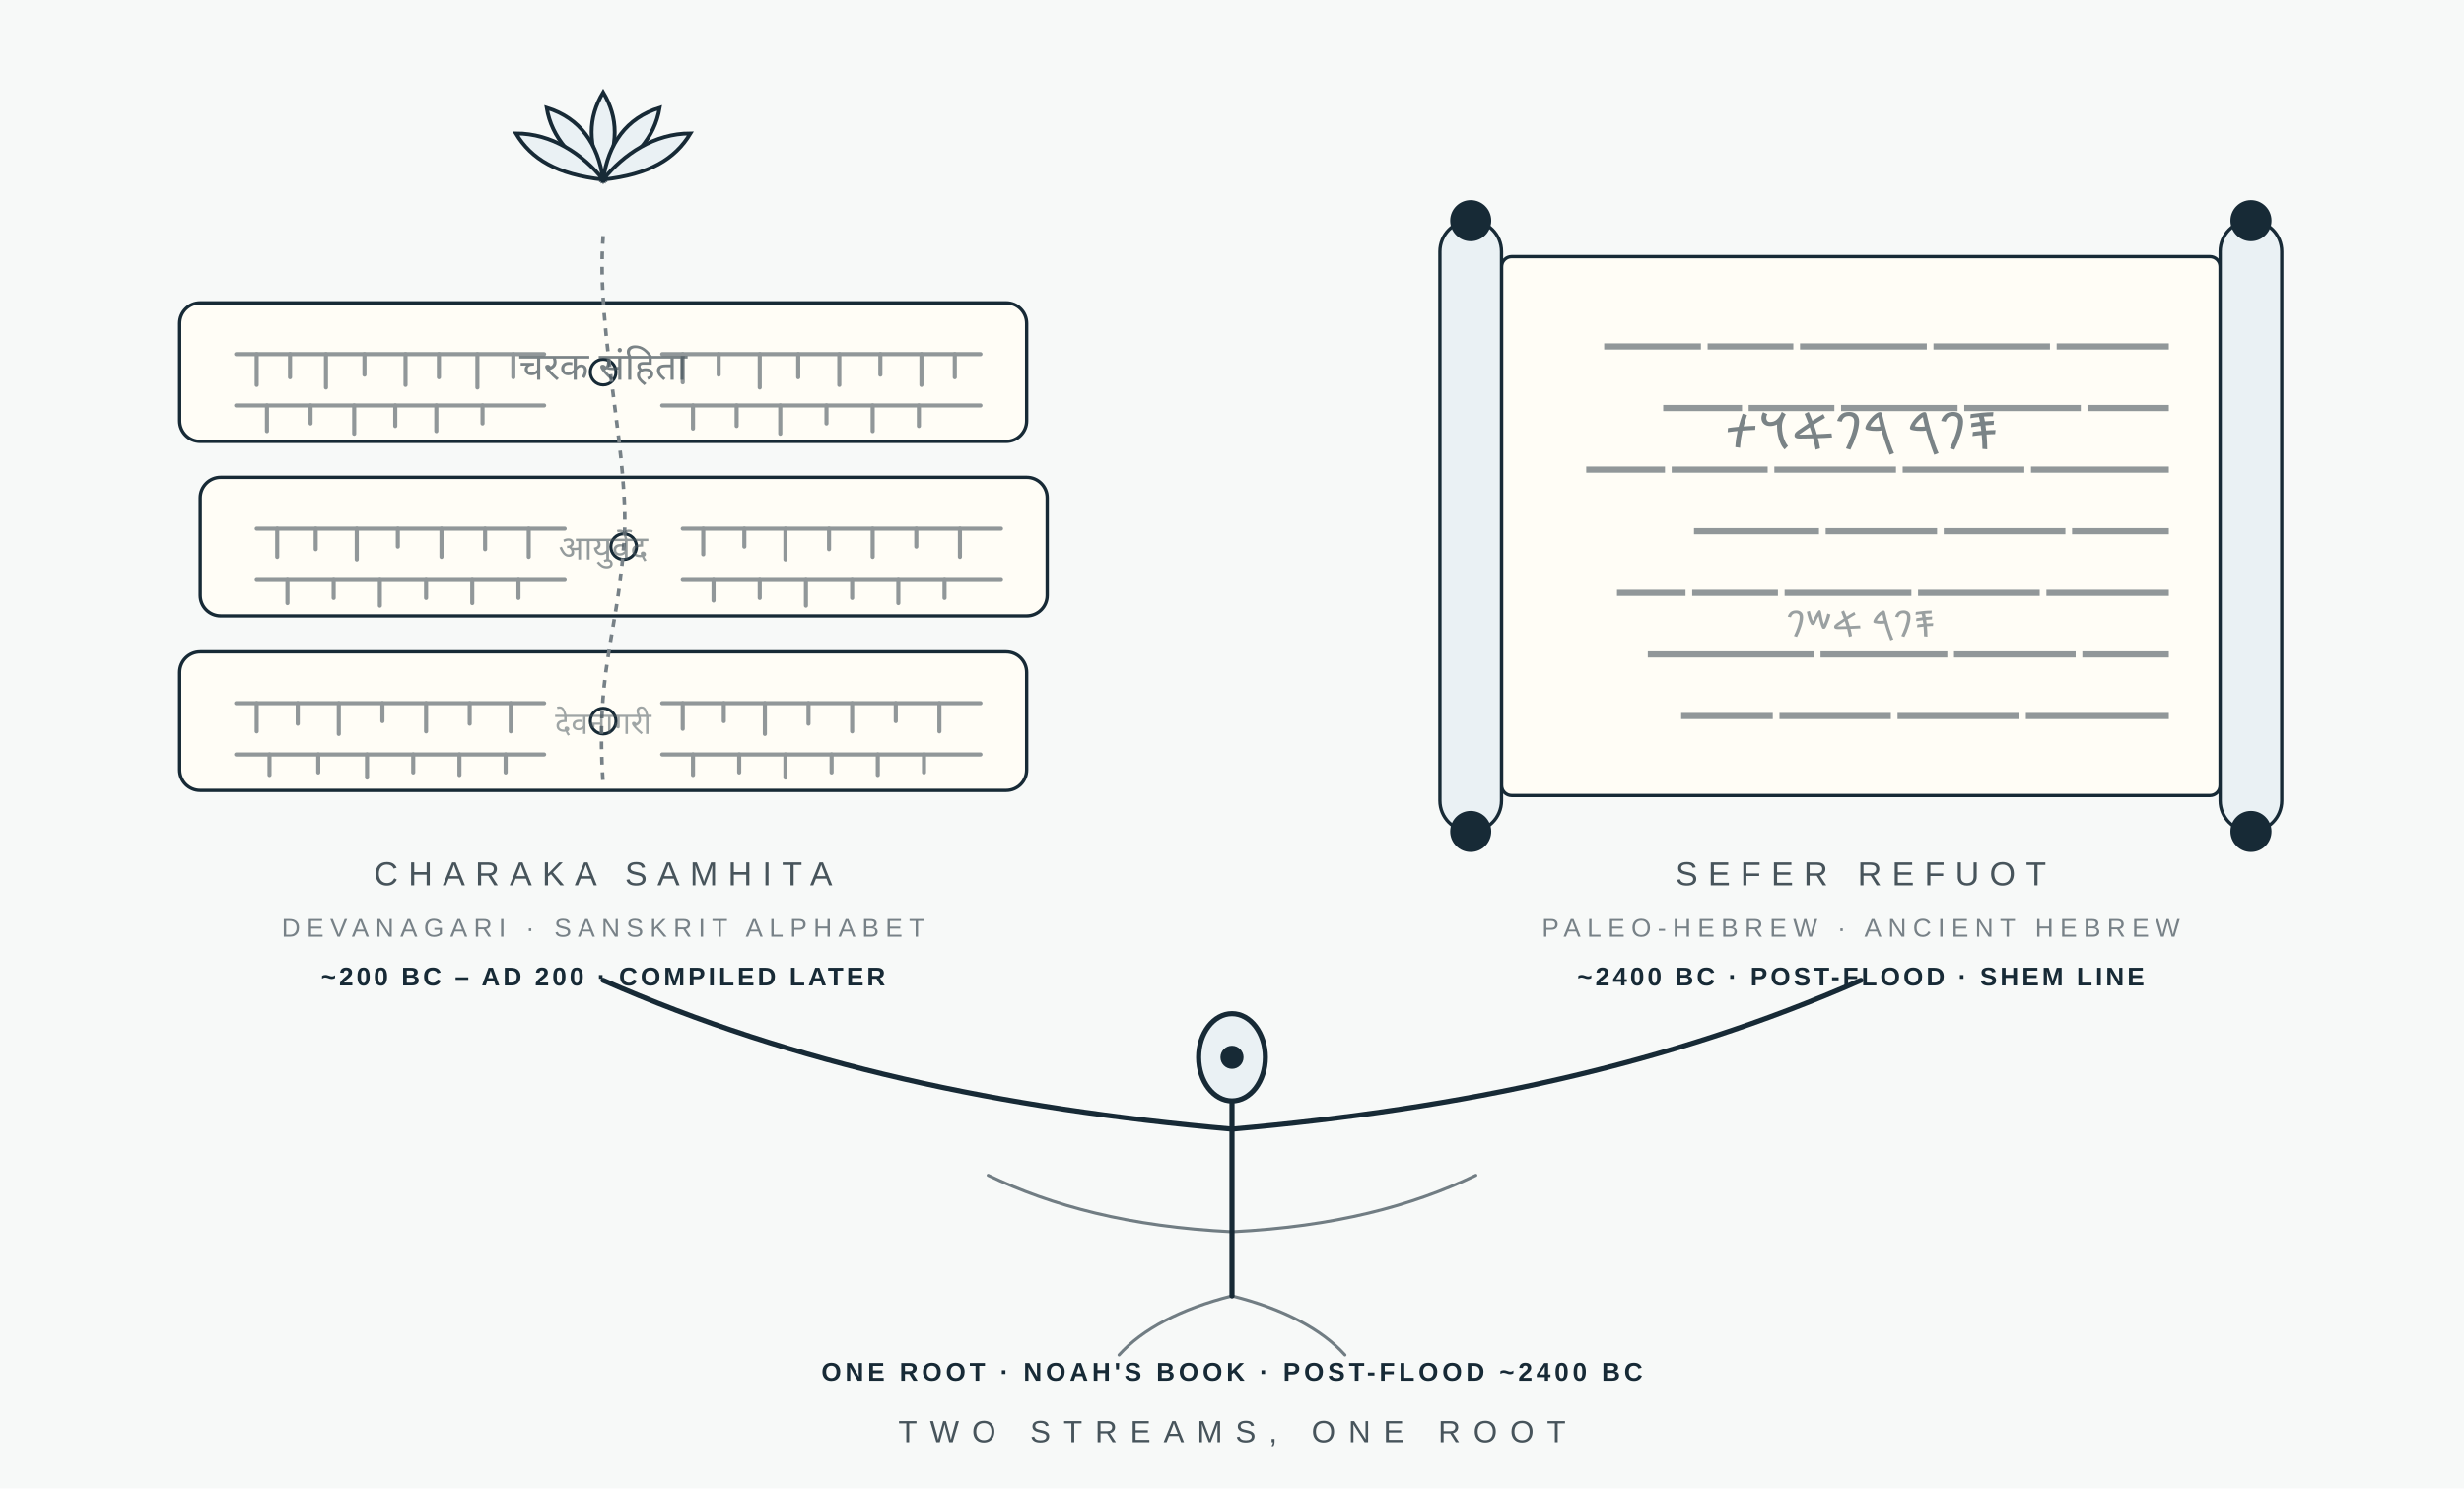
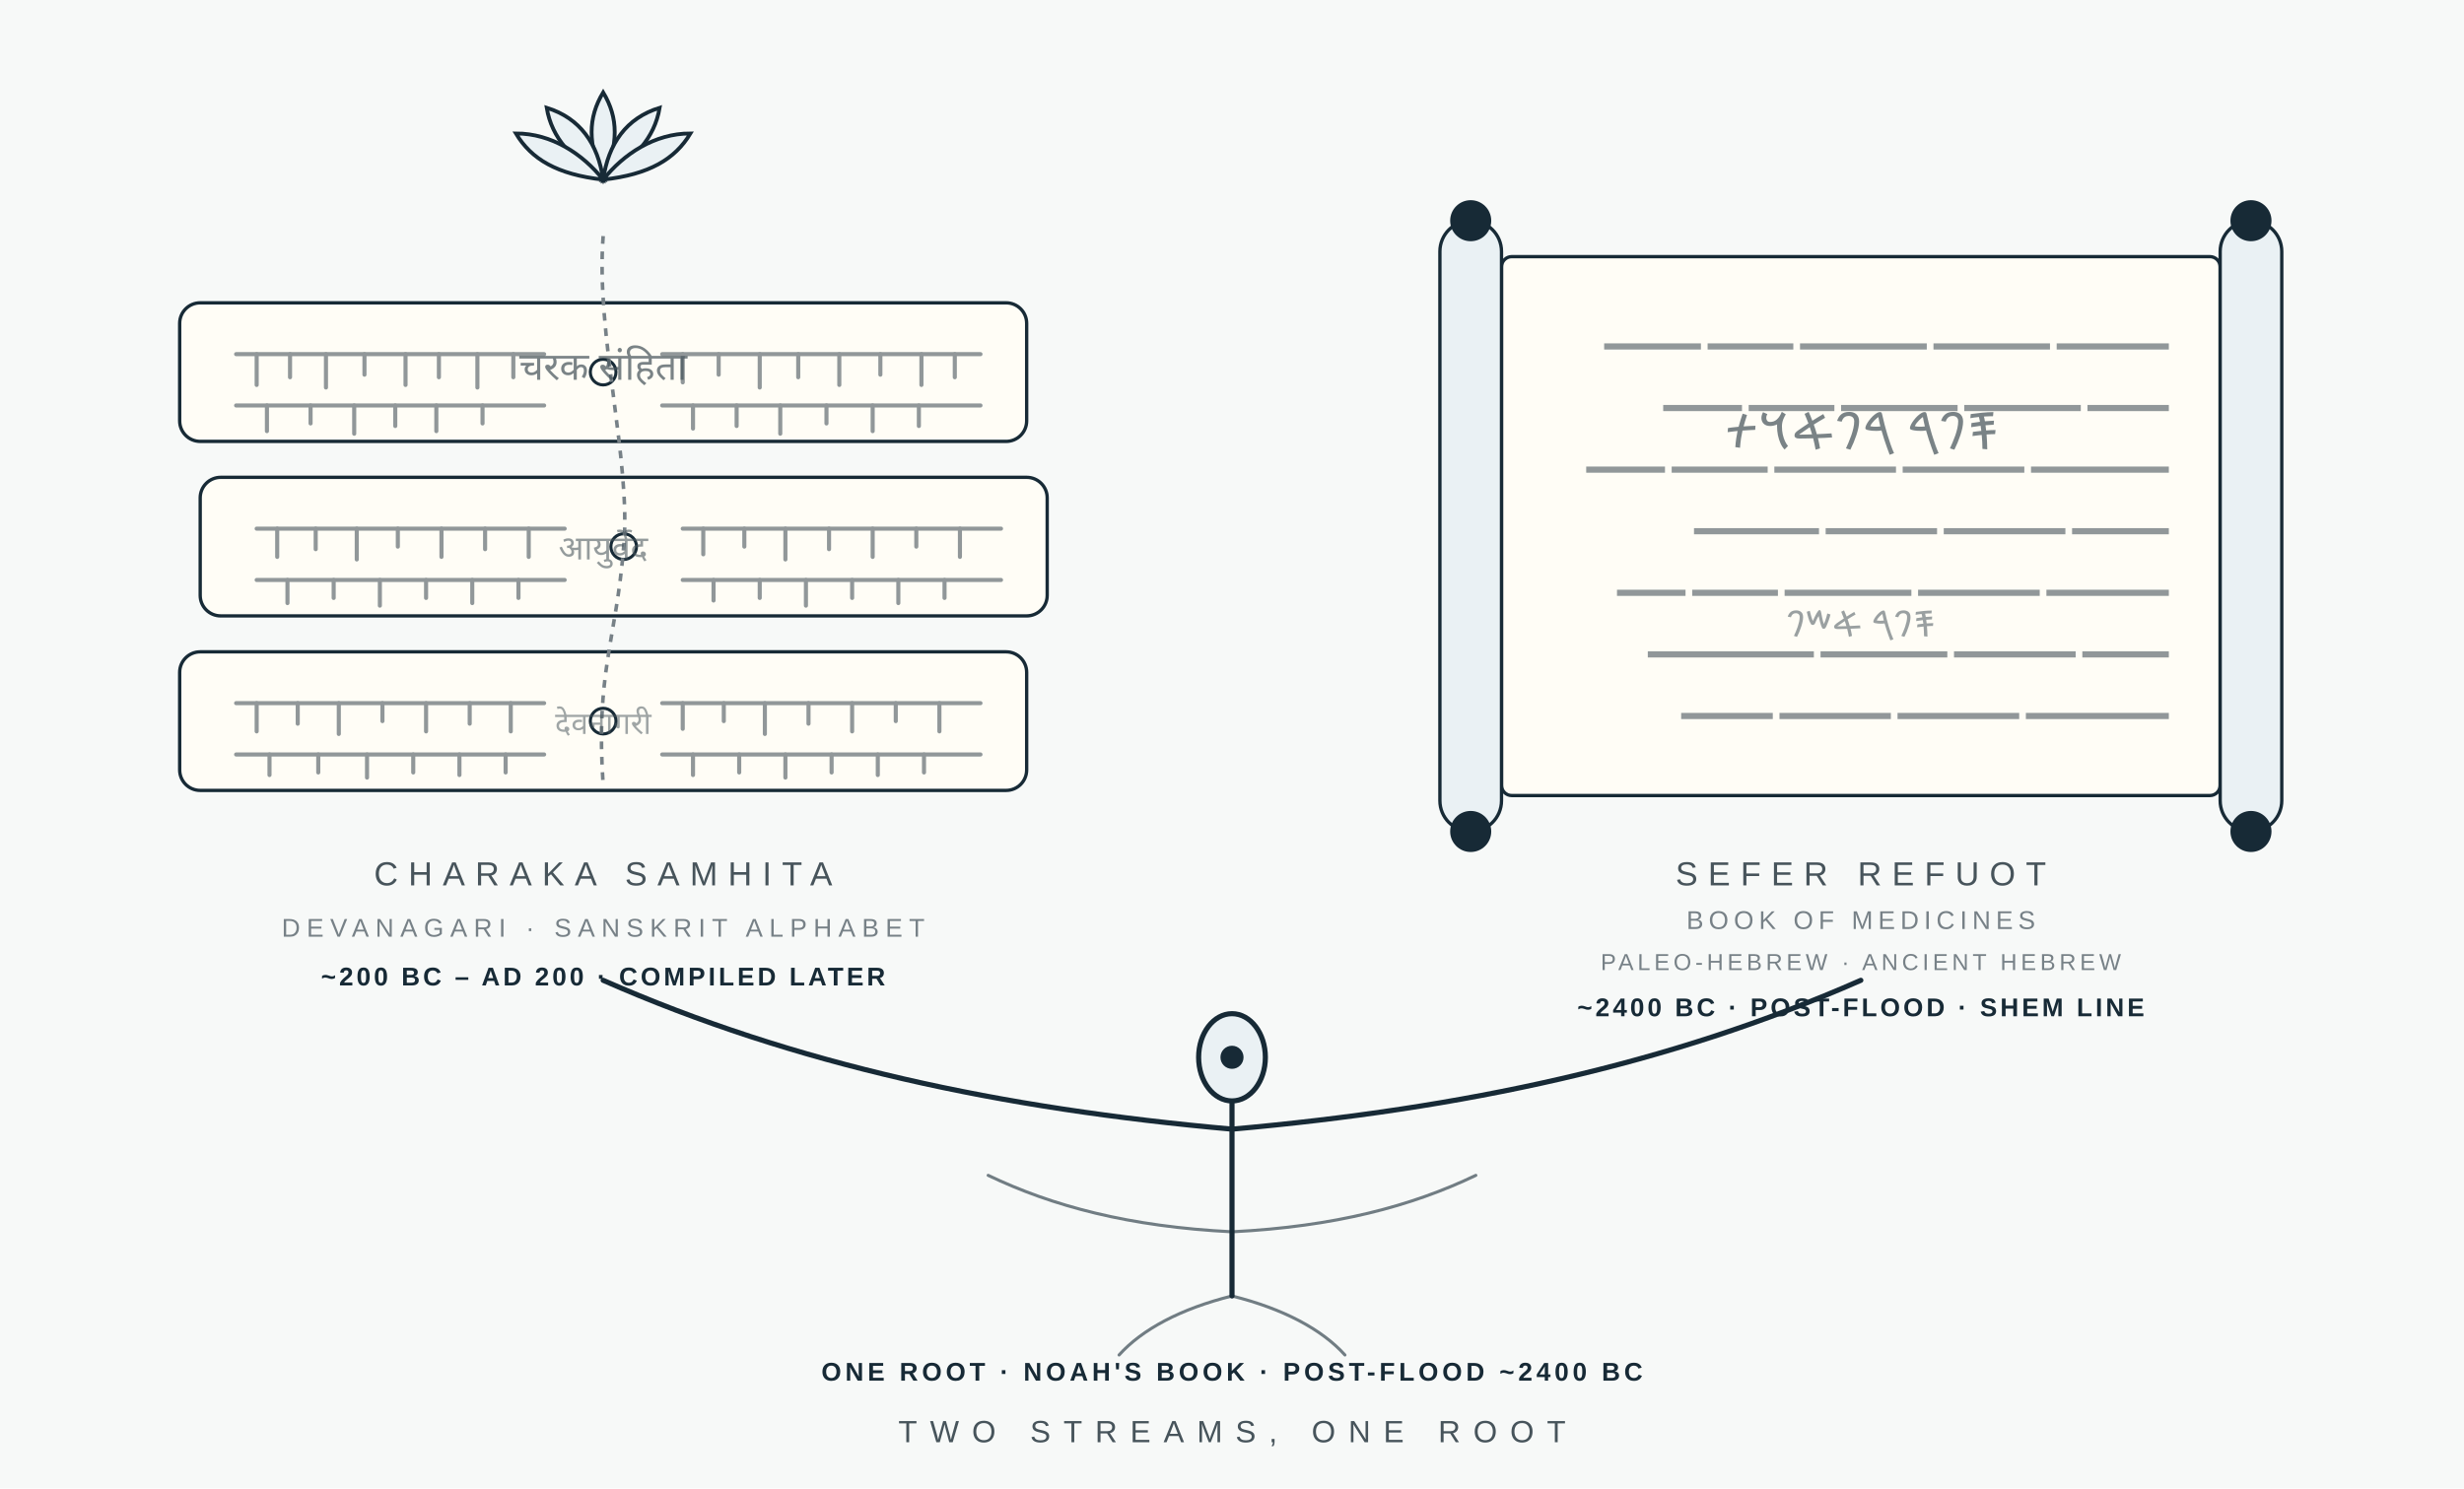
<svg xmlns="http://www.w3.org/2000/svg" width="100%" viewBox="0 0 960 580" role="img">
  <rect width="960" height="580" fill="#F7F9F8" />
  <g>
    <g>
      <rect x="70" y="118" width="330" height="54" rx="8" fill="#FFFDF6" stroke="#172A36" stroke-width="1.3" />
      <rect x="78" y="186" width="330" height="54" rx="8" fill="#FFFDF6" stroke="#172A36" stroke-width="1.3" />
      <rect x="70" y="254" width="330" height="54" rx="8" fill="#FFFDF6" stroke="#172A36" stroke-width="1.3" />
    </g>
    <circle cx="235" cy="145" r="5" fill="none" stroke="#172A36" stroke-width="1.2" />
    <circle cx="243" cy="213" r="5" fill="none" stroke="#172A36" stroke-width="1.2" />
    <circle cx="235" cy="281" r="5" fill="none" stroke="#172A36" stroke-width="1.2" />
    <path d="M235 92 C232 130 246 180 243 213 C240 250 232 262 235 306" fill="none" stroke="#778187" stroke-width="1.4" stroke-dasharray="3 3" />
    <g stroke="#47545B" stroke-width="1.6" opacity="0.6" stroke-linecap="round">
      <line x1="92" y1="138" x2="212" y2="138" />
      <line x1="100" y1="138" x2="100" y2="150" />
      <line x1="113" y1="138" x2="113" y2="147" />
      <line x1="127" y1="138" x2="127" y2="151" />
      <line x1="142" y1="138" x2="142" y2="146" />
      <line x1="158" y1="138" x2="158" y2="150" />
      <line x1="171" y1="138" x2="171" y2="147" />
      <line x1="186" y1="138" x2="186" y2="151" />
      <line x1="200" y1="138" x2="200" y2="147" />
      <line x1="92" y1="158" x2="212" y2="158" />
      <line x1="104" y1="158" x2="104" y2="168" />
      <line x1="121" y1="158" x2="121" y2="165" />
      <line x1="138" y1="158" x2="138" y2="169" />
      <line x1="154" y1="158" x2="154" y2="166" />
      <line x1="170" y1="158" x2="170" y2="168" />
      <line x1="188" y1="158" x2="188" y2="165" />
      <line x1="258" y1="138" x2="382" y2="138" />
      <line x1="266" y1="138" x2="266" y2="149" />
      <line x1="280" y1="138" x2="280" y2="146" />
      <line x1="296" y1="138" x2="296" y2="151" />
      <line x1="311" y1="138" x2="311" y2="147" />
      <line x1="327" y1="138" x2="327" y2="150" />
      <line x1="343" y1="138" x2="343" y2="146" />
      <line x1="359" y1="138" x2="359" y2="150" />
      <line x1="372" y1="138" x2="372" y2="147" />
      <line x1="258" y1="158" x2="382" y2="158" />
      <line x1="270" y1="158" x2="270" y2="167" />
      <line x1="287" y1="158" x2="287" y2="166" />
      <line x1="304" y1="158" x2="304" y2="169" />
      <line x1="322" y1="158" x2="322" y2="165" />
      <line x1="340" y1="158" x2="340" y2="168" />
      <line x1="358" y1="158" x2="358" y2="166" />
      <line x1="100" y1="206" x2="220" y2="206" />
      <line x1="108" y1="206" x2="108" y2="217" />
      <line x1="123" y1="206" x2="123" y2="214" />
      <line x1="139" y1="206" x2="139" y2="218" />
      <line x1="155" y1="206" x2="155" y2="213" />
      <line x1="172" y1="206" x2="172" y2="217" />
      <line x1="189" y1="206" x2="189" y2="214" />
      <line x1="206" y1="206" x2="206" y2="217" />
      <line x1="100" y1="226" x2="220" y2="226" />
      <line x1="112" y1="226" x2="112" y2="235" />
      <line x1="130" y1="226" x2="130" y2="233" />
      <line x1="148" y1="226" x2="148" y2="236" />
      <line x1="166" y1="226" x2="166" y2="233" />
      <line x1="184" y1="226" x2="184" y2="235" />
      <line x1="202" y1="226" x2="202" y2="233" />
      <line x1="266" y1="206" x2="390" y2="206" />
      <line x1="274" y1="206" x2="274" y2="216" />
      <line x1="290" y1="206" x2="290" y2="213" />
      <line x1="306" y1="206" x2="306" y2="218" />
      <line x1="323" y1="206" x2="323" y2="214" />
      <line x1="340" y1="206" x2="340" y2="217" />
      <line x1="357" y1="206" x2="357" y2="213" />
      <line x1="374" y1="206" x2="374" y2="217" />
      <line x1="266" y1="226" x2="390" y2="226" />
      <line x1="278" y1="226" x2="278" y2="234" />
      <line x1="296" y1="226" x2="296" y2="233" />
      <line x1="314" y1="226" x2="314" y2="236" />
      <line x1="332" y1="226" x2="332" y2="233" />
      <line x1="350" y1="226" x2="350" y2="235" />
      <line x1="368" y1="226" x2="368" y2="233" />
      <line x1="92" y1="274" x2="212" y2="274" />
      <line x1="100" y1="274" x2="100" y2="285" />
      <line x1="116" y1="274" x2="116" y2="282" />
      <line x1="132" y1="274" x2="132" y2="286" />
      <line x1="149" y1="274" x2="149" y2="281" />
      <line x1="166" y1="274" x2="166" y2="285" />
      <line x1="183" y1="274" x2="183" y2="282" />
      <line x1="199" y1="274" x2="199" y2="285" />
      <line x1="92" y1="294" x2="212" y2="294" />
      <line x1="105" y1="294" x2="105" y2="302" />
      <line x1="124" y1="294" x2="124" y2="301" />
      <line x1="143" y1="294" x2="143" y2="303" />
      <line x1="161" y1="294" x2="161" y2="301" />
      <line x1="179" y1="294" x2="179" y2="302" />
      <line x1="197" y1="294" x2="197" y2="301" />
      <line x1="258" y1="274" x2="382" y2="274" />
      <line x1="266" y1="274" x2="266" y2="284" />
      <line x1="282" y1="274" x2="282" y2="281" />
      <line x1="298" y1="274" x2="298" y2="286" />
      <line x1="315" y1="274" x2="315" y2="282" />
      <line x1="332" y1="274" x2="332" y2="285" />
      <line x1="349" y1="274" x2="349" y2="281" />
      <line x1="366" y1="274" x2="366" y2="285" />
      <line x1="258" y1="294" x2="382" y2="294" />
      <line x1="270" y1="294" x2="270" y2="302" />
      <line x1="288" y1="294" x2="288" y2="301" />
      <line x1="306" y1="294" x2="306" y2="303" />
      <line x1="324" y1="294" x2="324" y2="301" />
      <line x1="342" y1="294" x2="342" y2="302" />
      <line x1="360" y1="294" x2="360" y2="301" />
    </g>
    <g stroke="#172A36" stroke-width="1.5" fill="#EAF1F4">
      <path d="M235 70 C229 56 229 46 235 36 C241 46 241 56 235 70 Z" />
      <path d="M235 70 C223 62 215 54 213 42 C226 46 233 56 235 70 Z" />
      <path d="M235 70 C247 62 255 54 257 42 C244 46 237 56 235 70 Z" />
      <path d="M235 70 C217 68 207 62 201 52 C215 52 227 60 235 70 Z" />
      <path d="M235 70 C253 68 263 62 269 52 C255 52 243 60 235 70 Z" />
    </g>
    <text x="235" y="148" text-anchor="middle" font-family="Noto Sans Devanagari, Poppins, Arial, sans-serif" font-size="15" fill="#47545B" opacity="0.72">चरक संहिता</text>
    <text x="235" y="218" text-anchor="middle" font-family="Noto Sans Devanagari, Poppins, Arial, sans-serif" font-size="13" fill="#47545B" opacity="0.58">आयुर्वेद</text>
    <text x="235" y="286" text-anchor="middle" font-family="Noto Sans Devanagari, Poppins, Arial, sans-serif" font-size="12" fill="#47545B" opacity="0.52">देवनागरी</text>
    <text x="235" y="345" text-anchor="middle" font-family="Poppins, Arial, sans-serif" font-size="13" letter-spacing="4" fill="#47545B">CHARAKA SAMHITA</text>
    <text x="235" y="365" text-anchor="middle" font-family="Poppins, Arial, sans-serif" font-size="10" letter-spacing="2.5" fill="#778187">DEVANAGARI · SANSKRIT ALPHABET</text>
    <text x="235" y="384" text-anchor="middle" font-family="Poppins, Arial, sans-serif" font-size="10" font-weight="600" letter-spacing="1.2" fill="#172A36">~200 BC – AD 200 · COMPILED LATER</text>
  </g>
  <g>
    <rect x="585" y="100" width="280" height="210" rx="4" fill="#FFFDF6" stroke="#172A36" stroke-width="1.3" />
    <rect x="561" y="86" width="24" height="238" rx="12" fill="#EAF1F4" stroke="#172A36" stroke-width="1.3" />
    <rect x="865" y="86" width="24" height="238" rx="12" fill="#EAF1F4" stroke="#172A36" stroke-width="1.3" />
    <circle cx="573" cy="86" r="8" fill="#172A36" />
    <circle cx="573" cy="324" r="8" fill="#172A36" />
    <circle cx="877" cy="86" r="8" fill="#172A36" />
    <circle cx="877" cy="324" r="8" fill="#172A36" />
    <g stroke="#47545B" stroke-width="2.4" opacity="0.6" stroke-linecap="butt">
      <line x1="845" y1="135" x2="625" y2="135" />
      <line x1="845" y1="159" x2="648" y2="159" />
      <line x1="845" y1="183" x2="618" y2="183" />
      <line x1="845" y1="207" x2="660" y2="207" />
      <line x1="845" y1="231" x2="630" y2="231" />
      <line x1="845" y1="255" x2="642" y2="255" />
      <line x1="845" y1="279" x2="655" y2="279" />
    </g>
    <g stroke="#FFFDF6" stroke-width="2.6">
      <line x1="800" y1="133" x2="800" y2="137" />
      <line x1="752" y1="133" x2="752" y2="137" />
      <line x1="700" y1="133" x2="700" y2="137" />
      <line x1="664" y1="133" x2="664" y2="137" />
      <line x1="812" y1="157" x2="812" y2="161" />
      <line x1="764" y1="157" x2="764" y2="161" />
      <line x1="716" y1="157" x2="716" y2="161" />
      <line x1="680" y1="157" x2="680" y2="161" />
      <line x1="790" y1="181" x2="790" y2="185" />
      <line x1="740" y1="181" x2="740" y2="185" />
      <line x1="690" y1="181" x2="690" y2="185" />
      <line x1="650" y1="181" x2="650" y2="185" />
      <line x1="806" y1="205" x2="806" y2="209" />
      <line x1="756" y1="205" x2="756" y2="209" />
      <line x1="710" y1="205" x2="710" y2="209" />
      <line x1="796" y1="229" x2="796" y2="233" />
      <line x1="746" y1="229" x2="746" y2="233" />
      <line x1="694" y1="229" x2="694" y2="233" />
      <line x1="658" y1="229" x2="658" y2="233" />
      <line x1="810" y1="253" x2="810" y2="257" />
      <line x1="760" y1="253" x2="760" y2="257" />
      <line x1="708" y1="253" x2="708" y2="257" />
      <line x1="788" y1="277" x2="788" y2="281" />
      <line x1="738" y1="277" x2="738" y2="281" />
      <line x1="692" y1="277" x2="692" y2="281" />
    </g>
    <text x="725" y="175" text-anchor="middle" font-family="Noto Sans Phoenician, serif" font-size="20" fill="#47545B" opacity="0.72">𐤎𐤐𐤓 𐤓𐤐𐤀𐤅𐤕</text>
    <text x="725" y="248" text-anchor="middle" font-family="Noto Sans Phoenician, serif" font-size="14" fill="#47545B" opacity="0.55">𐤎𐤐𐤓 𐤀𐤔𐤐</text>
    <text x="725" y="345" text-anchor="middle" font-family="Poppins, Arial, sans-serif" font-size="13" letter-spacing="4" fill="#47545B">SEFER REFUOT</text>
-     <text x="725" y="365" text-anchor="middle" font-family="Poppins, Arial, sans-serif" font-size="10" letter-spacing="2.5" fill="#778187">PALEO-HEBREW · ANCIENT HEBREW</text>
-     <text x="725" y="384" text-anchor="middle" font-family="Poppins, Arial, sans-serif" font-size="10" font-weight="600" letter-spacing="1.2" fill="#172A36">~2400 BC · POST-FLOOD · SHEM LINE</text>
+     <text x="725" y="362" text-anchor="middle" font-family="Poppins, Arial, sans-serif" font-size="10" letter-spacing="2" fill="#778187">BOOK OF MEDICINES</text>
+     <text x="725" y="378" text-anchor="middle" font-family="Poppins, Arial, sans-serif" font-size="9" letter-spacing="1.5" fill="#778187">PALEO-HEBREW · ANCIENT HEBREW</text>
+     <text x="725" y="396" text-anchor="middle" font-family="Poppins, Arial, sans-serif" font-size="10" font-weight="600" letter-spacing="1.2" fill="#172A36">~2400 BC · POST-FLOOD · SHEM LINE</text>
  </g>
  <g stroke="#172A36" stroke-width="2" fill="none" stroke-linecap="round">
    <path d="M480 505 C480 470 480 440 480 415" />
    <path d="M480 440 C390 432 310 415 235 382" />
    <path d="M480 440 C570 432 650 415 725 382" />
    <path d="M480 480 C440 478 410 470 385 458" stroke-width="1.2" opacity="0.6" />
    <path d="M480 480 C520 478 550 470 575 458" stroke-width="1.2" opacity="0.6" />
    <path d="M480 505 C460 510 445 518 436 528" stroke-width="1.2" opacity="0.6" />
    <path d="M480 505 C500 510 515 518 524 528" stroke-width="1.2" opacity="0.6" />
  </g>
  <ellipse cx="480" cy="412" rx="13" ry="17" fill="#EAF1F4" stroke="#172A36" stroke-width="2" />
  <circle cx="480" cy="412" r="4.5" fill="#172A36" />
  <text x="480" y="538" text-anchor="middle" font-family="Poppins, Arial, sans-serif" font-size="10" font-weight="600" letter-spacing="1.5" fill="#172A36">ONE ROOT · NOAH'S BOOK · POST-FLOOD ~2400 BC</text>
  <text x="480" y="562" text-anchor="middle" font-family="Poppins, Arial, sans-serif" font-size="12" letter-spacing="5" fill="#47545B">TWO STREAMS, ONE ROOT</text>
</svg>
